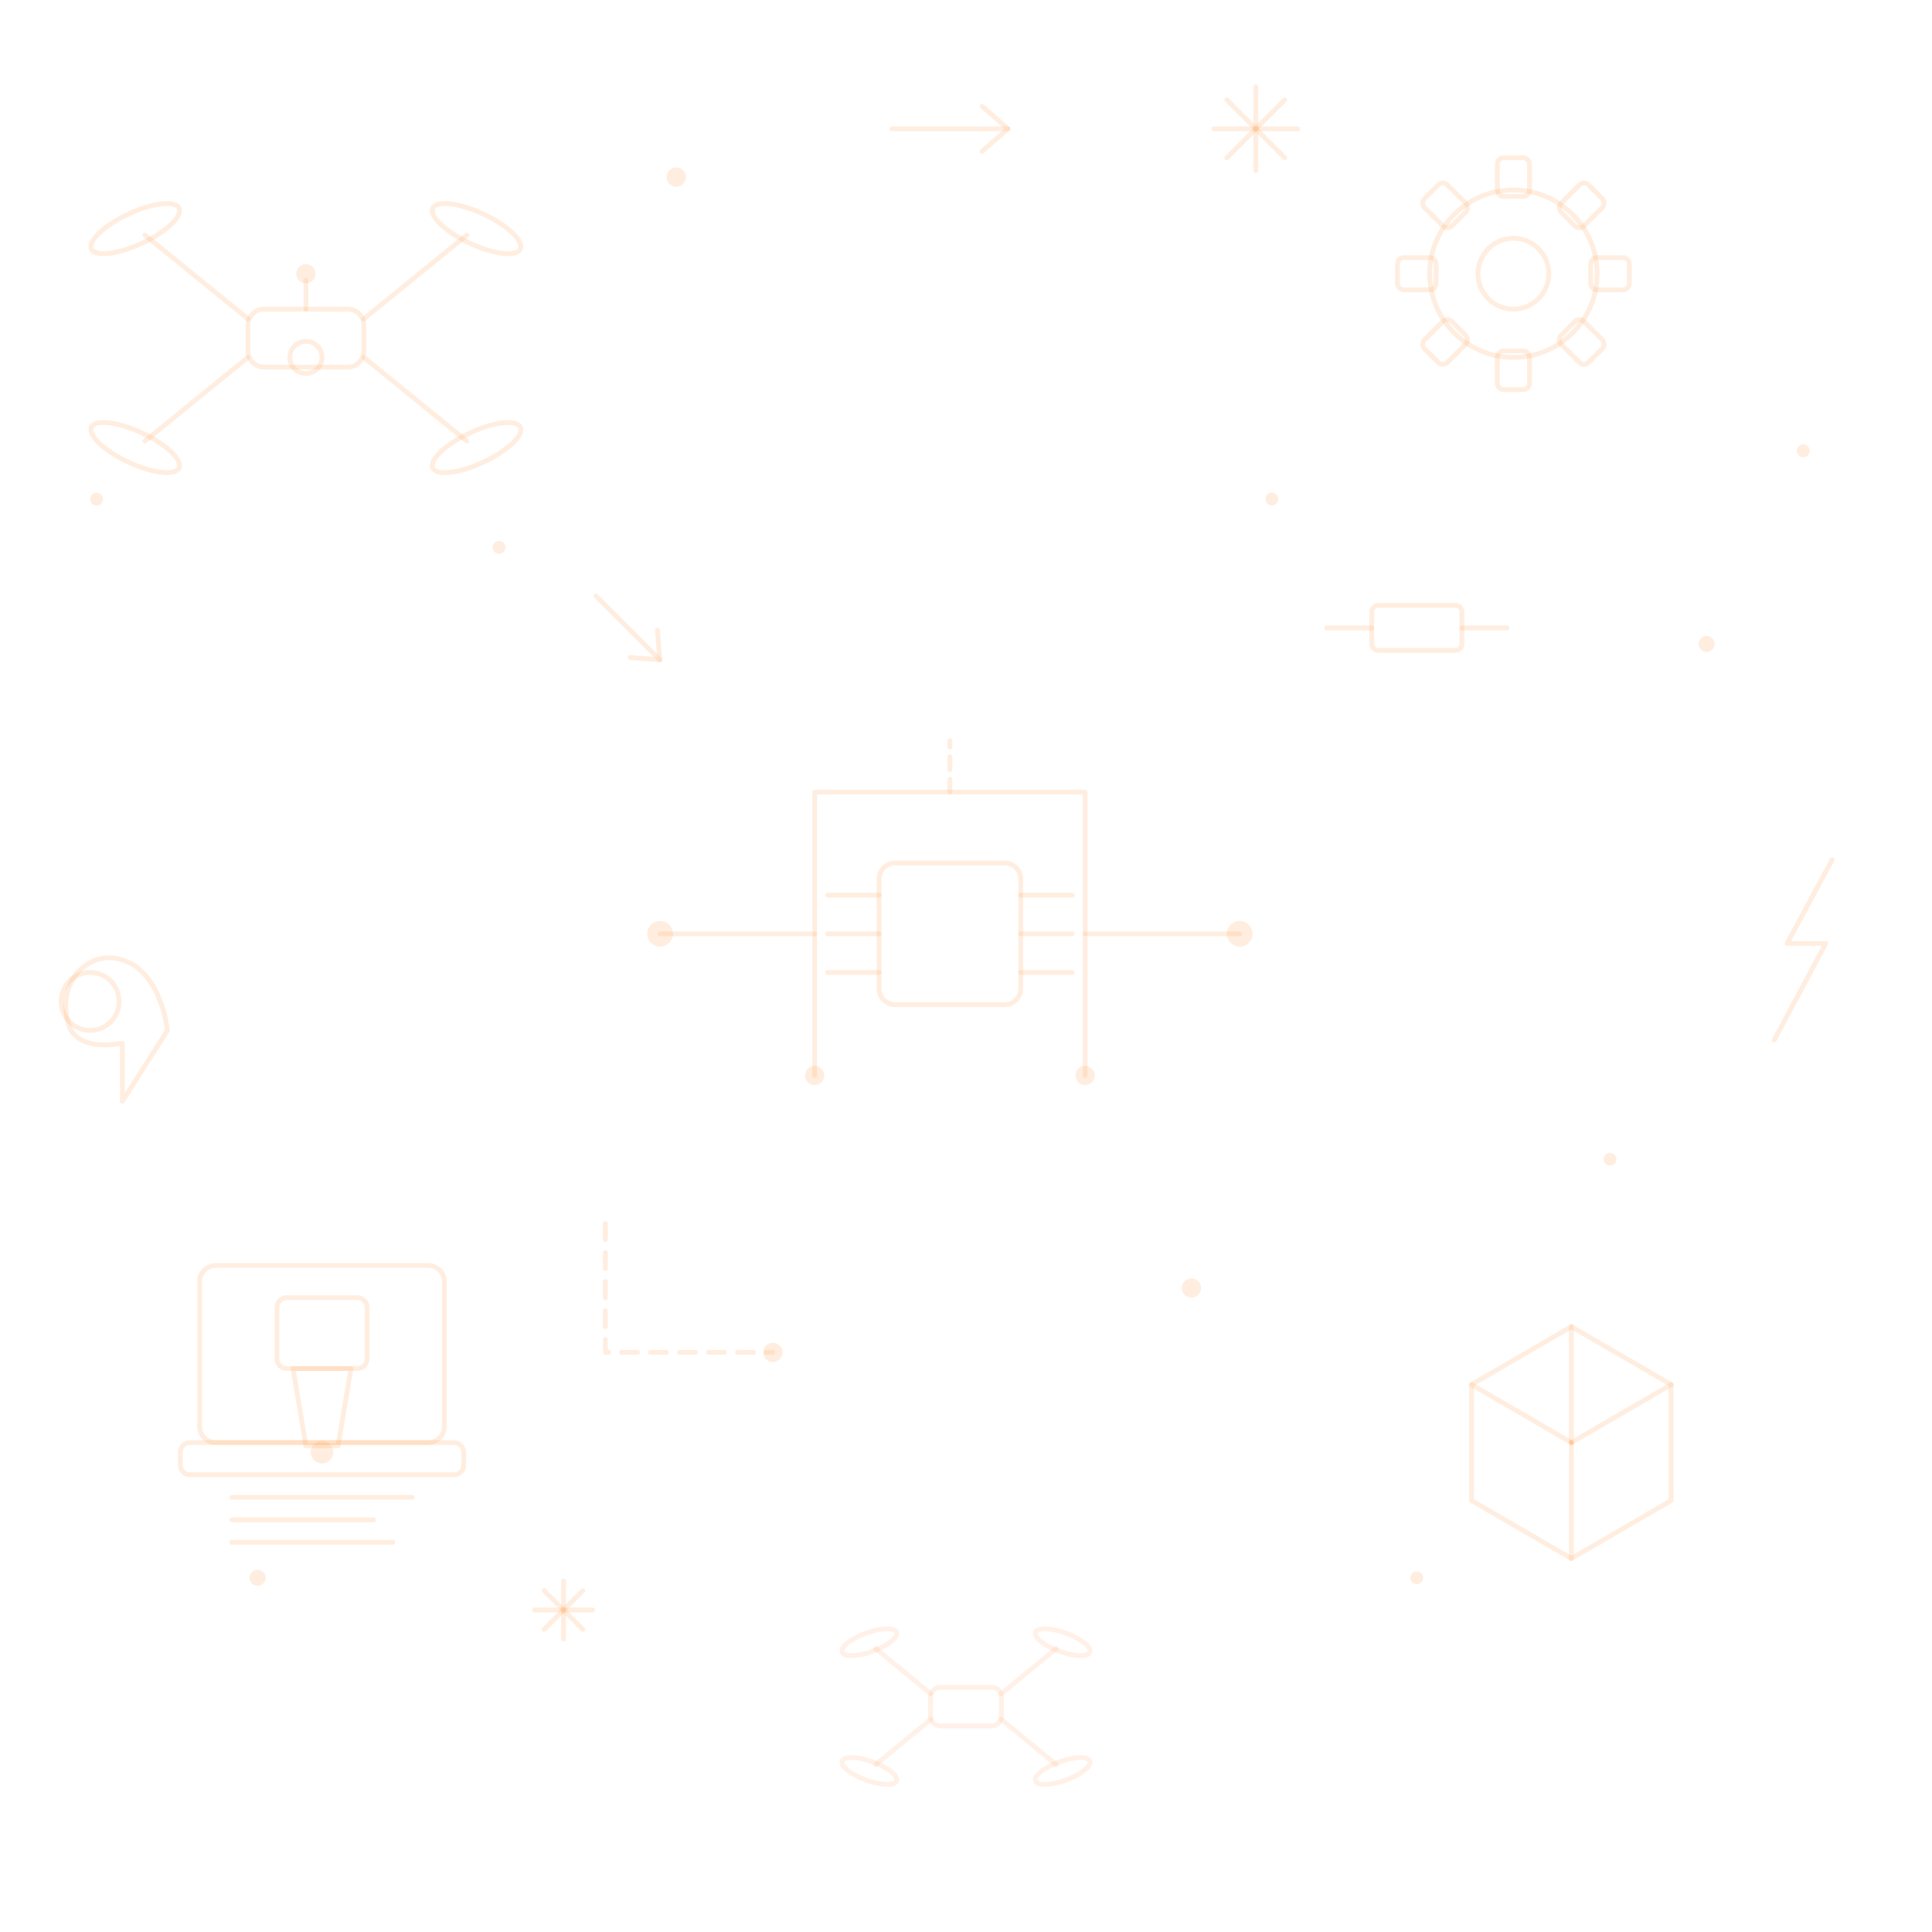
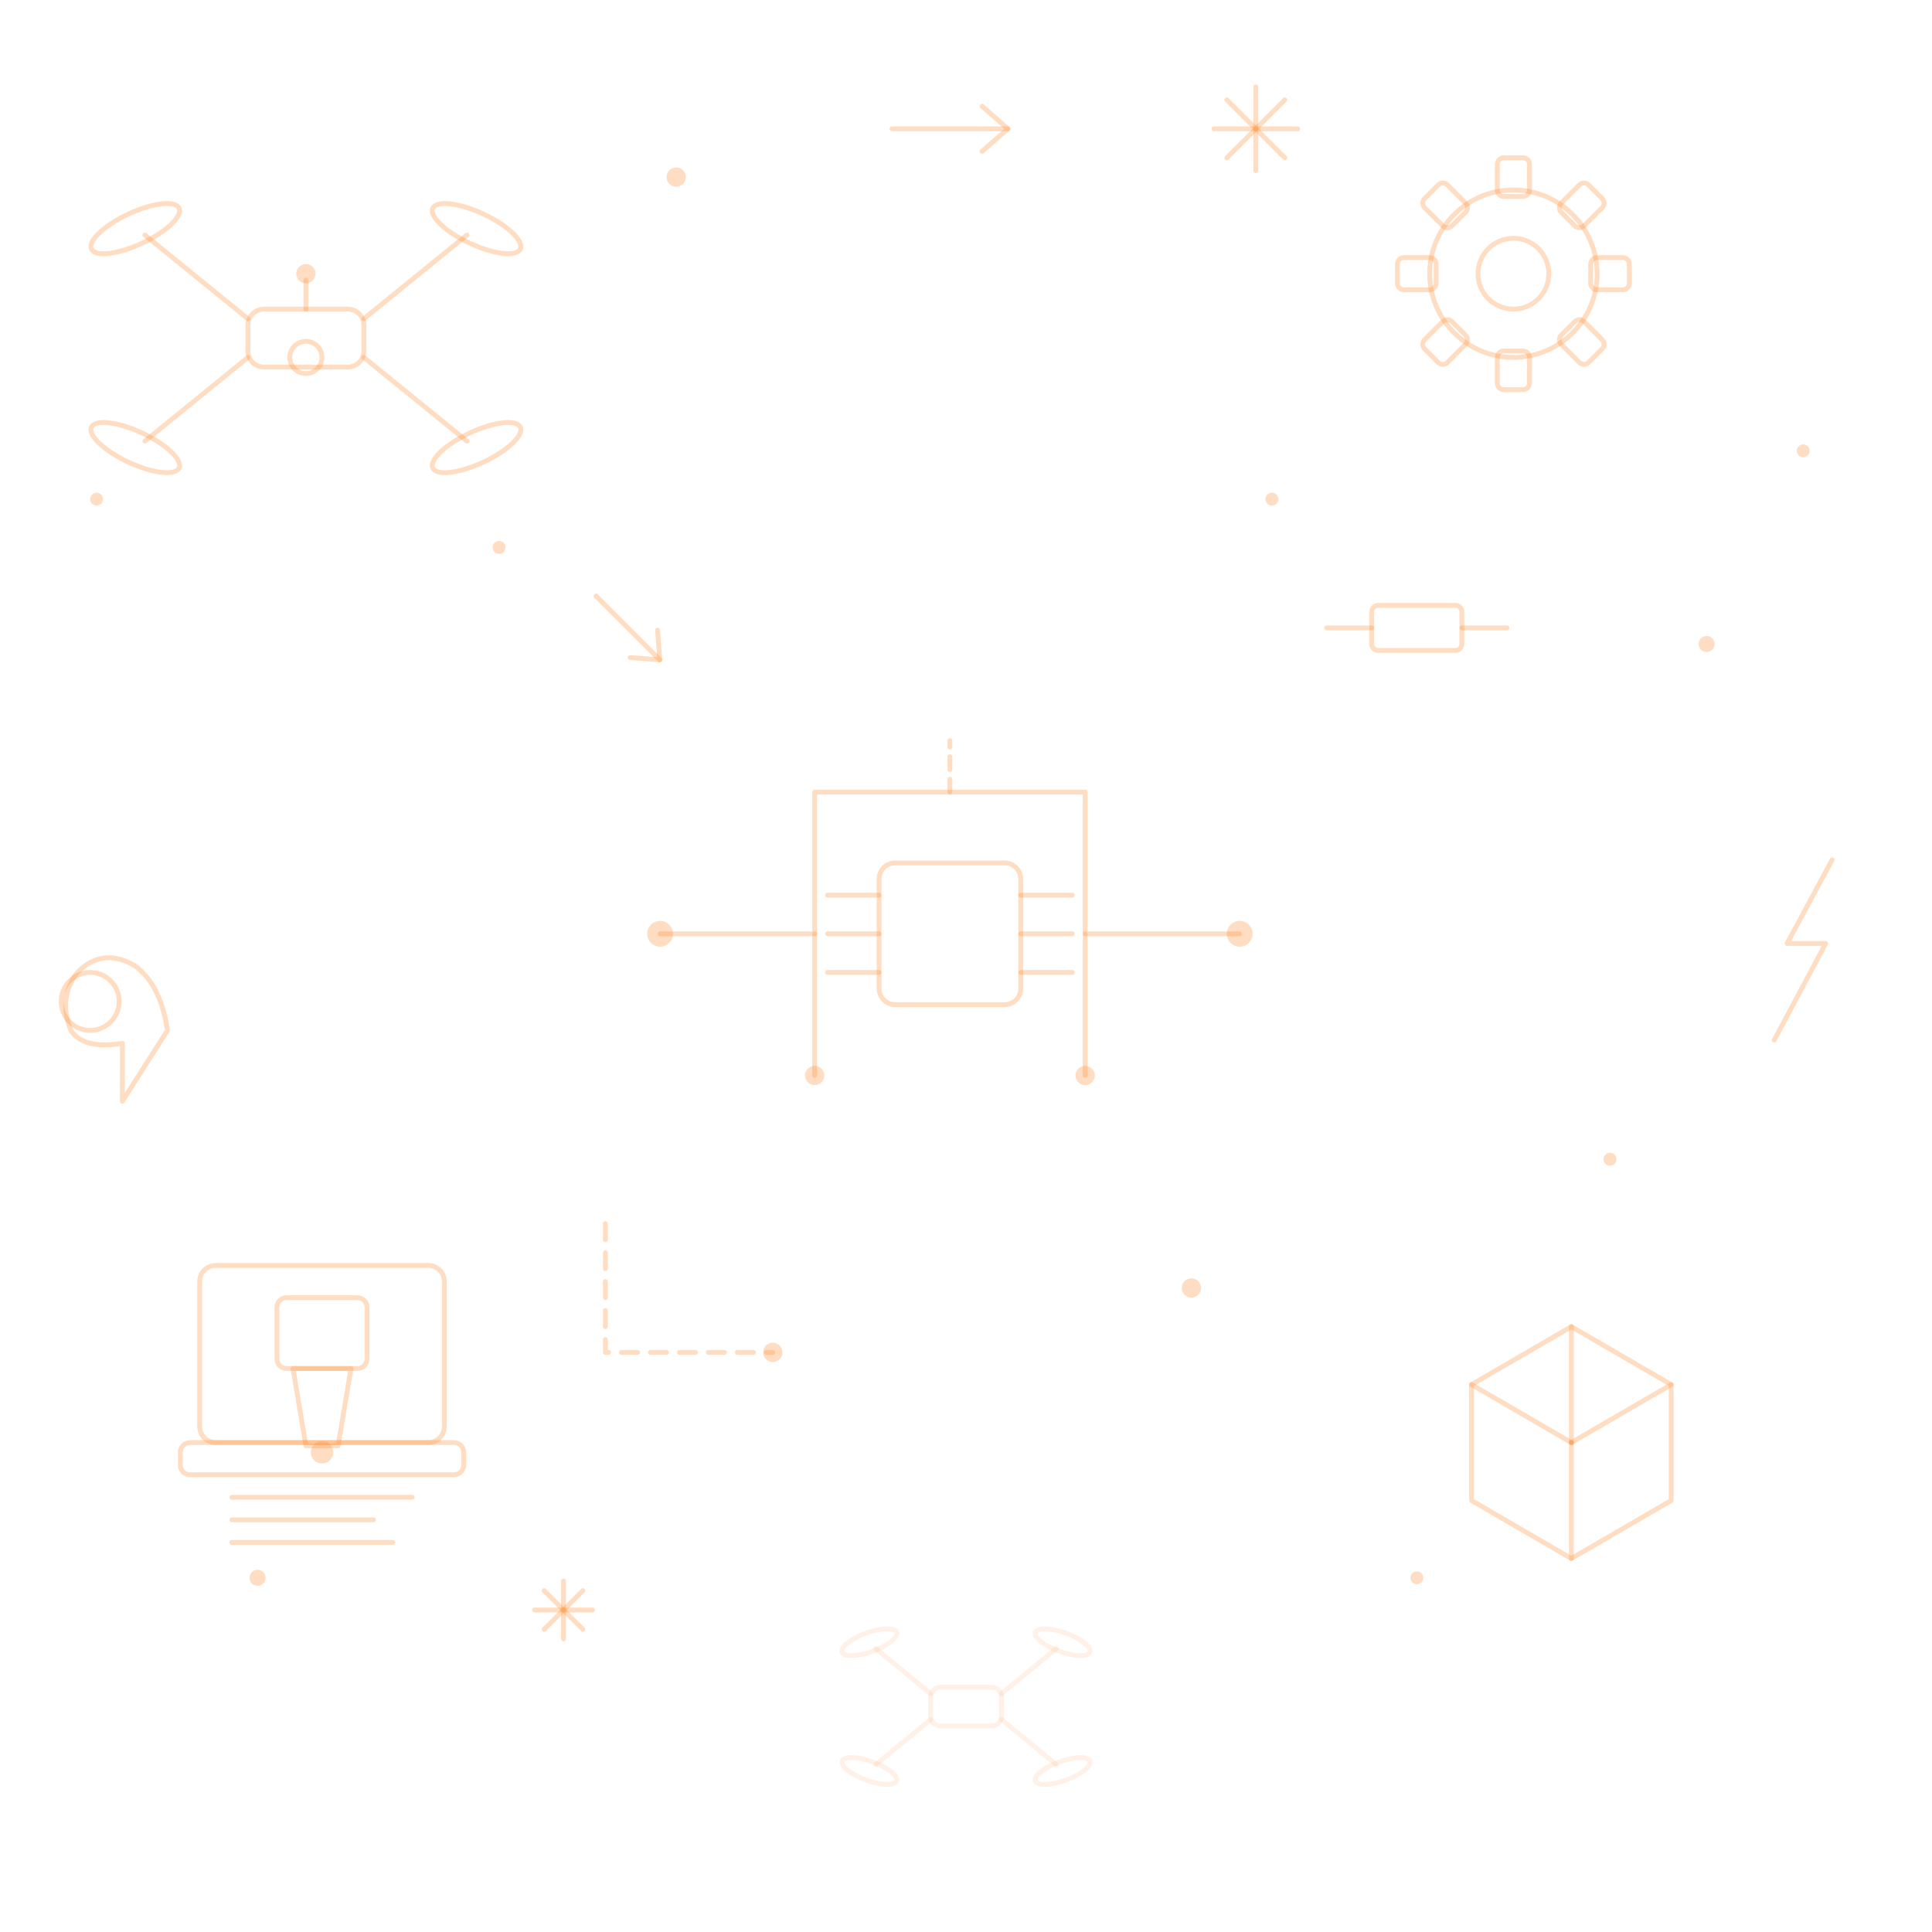
<svg xmlns="http://www.w3.org/2000/svg" width="600" height="600">
-   <g fill="none" stroke="#FF8C35" stroke-opacity="0.15" stroke-width="1.5" stroke-linecap="round" stroke-linejoin="round">
+   <g fill="none" stroke="#FF8C35" stroke-opacity="0.3" stroke-width="1.5" stroke-linecap="round" stroke-linejoin="round">
    <g transform="translate(95,105)">
      <rect x="-18" y="-9" width="36" height="18" rx="5" />
      <line x1="-18" y1="-6" x2="-50" y2="-32" />
      <line x1="18" y1="-6" x2="50" y2="-32" />
      <line x1="-18" y1="6" x2="-50" y2="32" />
      <line x1="18" y1="6" x2="50" y2="32" />
      <ellipse cx="-53" cy="-34" rx="15" ry="5" transform="rotate(-25,-53,-34)" />
      <ellipse cx="53" cy="-34" rx="15" ry="5" transform="rotate(25,53,-34)" />
      <ellipse cx="-53" cy="34" rx="15" ry="5" transform="rotate(25,-53,34)" />
      <ellipse cx="53" cy="34" rx="15" ry="5" transform="rotate(-25,53,34)" />
      <circle cx="0" cy="6" r="5" />
      <line x1="0" y1="-9" x2="0" y2="-18" />
-       <circle cx="0" cy="-20" r="3" fill="#FF8C35" fill-opacity="0.15" stroke="none" />
+       <circle cx="0" cy="-20" r="3" fill="#FF8C35" fill-opacity="0.3" stroke="none" />
    </g>
    <g transform="translate(470,85)">
      <circle r="26" />
      <circle r="11" />
      <rect x="-5" y="-36" width="10" height="12" rx="2" />
      <rect x="-5" y="24" width="10" height="12" rx="2" />
      <rect x="24" y="-5" width="12" height="10" rx="2" />
      <rect x="-36" y="-5" width="12" height="10" rx="2" />
      <g transform="rotate(45)">
        <rect x="-5" y="-36" width="10" height="12" rx="2" />
        <rect x="-5" y="24" width="10" height="12" rx="2" />
        <rect x="24" y="-5" width="12" height="10" rx="2" />
        <rect x="-36" y="-5" width="12" height="10" rx="2" />
      </g>
    </g>
    <g transform="translate(295,290)">
      <polyline points="-90,0 -42,0 -42,-44 42,-44 42,0 90,0" />
      <line x1="-42" y1="0" x2="-42" y2="44" />
      <line x1="42" y1="0" x2="42" y2="44" />
      <line x1="0" y1="-44" x2="0" y2="-60" stroke-dasharray="4,3" />
      <rect x="-22" y="-22" width="44" height="44" rx="5" />
      <line x1="-22" y1="-12" x2="-38" y2="-12" />
      <line x1="-22" y1="0" x2="-38" y2="0" />
      <line x1="-22" y1="12" x2="-38" y2="12" />
      <line x1="22" y1="-12" x2="38" y2="-12" />
      <line x1="22" y1="0" x2="38" y2="0" />
      <line x1="22" y1="12" x2="38" y2="12" />
-       <circle cx="-90" cy="0" r="4" fill="#FF8C35" fill-opacity="0.15" stroke="none" />
-       <circle cx="90" cy="0" r="4" fill="#FF8C35" fill-opacity="0.15" stroke="none" />
-       <circle cx="-42" cy="44" r="3" fill="#FF8C35" fill-opacity="0.15" stroke="none" />
-       <circle cx="42" cy="44" r="3" fill="#FF8C35" fill-opacity="0.15" stroke="none" />
+       <circle cx="-90" cy="0" r="4" fill="#FF8C35" fill-opacity="0.3" stroke="none" />
+       <circle cx="90" cy="0" r="4" fill="#FF8C35" fill-opacity="0.3" stroke="none" />
+       <circle cx="-42" cy="44" r="3" fill="#FF8C35" fill-opacity="0.3" stroke="none" />
+       <circle cx="42" cy="44" r="3" fill="#FF8C35" fill-opacity="0.3" stroke="none" />
    </g>
    <g transform="translate(488,448)">
      <polygon points="0,-36 31,-18 31,18 0,36 -31,18 -31,-18" />
      <line x1="0" y1="-36" x2="0" y2="0" />
      <line x1="31" y1="-18" x2="0" y2="0" />
      <line x1="-31" y1="-18" x2="0" y2="0" />
      <line x1="0" y1="0" x2="0" y2="36" />
    </g>
    <g transform="translate(100,445)">
      <rect x="-38" y="-52" width="76" height="55" rx="5" />
      <rect x="-44" y="3" width="88" height="10" rx="3" />
      <rect x="-14" y="-42" width="28" height="22" rx="3" />
      <polygon points="-9,-20 9,-20 5,4 -5,4" />
-       <circle cx="0" cy="6" r="3.5" fill="#FF8C35" fill-opacity="0.15" stroke="none" />
+       <circle cx="0" cy="6" r="3.5" fill="#FF8C35" fill-opacity="0.3" stroke="none" />
      <line x1="-28" y1="20" x2="28" y2="20" />
      <line x1="-28" y1="27" x2="16" y2="27" />
      <line x1="-28" y1="34" x2="22" y2="34" />
    </g>
    <g transform="translate(38,310)">
      <path d="M0,32 L14,10 Q12,-4 4,-10 Q-6,-16 -14,-8 Q-20,0 -16,10 Q-12,16 0,14 Z" />
      <circle cx="-10" cy="1" r="9" />
    </g>
    <g transform="translate(560,295)">
      <polyline points="9,-28 -5,-2 7,-2 -9,28" />
    </g>
    <g transform="translate(440,195)">
      <line x1="-28" y1="0" x2="-14" y2="0" />
      <rect x="-14" y="-7" width="28" height="14" rx="2" />
      <line x1="14" y1="0" x2="28" y2="0" />
    </g>
    <g transform="translate(300,530)" stroke-opacity="0.12">
      <rect x="-11" y="-6" width="22" height="12" rx="3" />
      <line x1="-11" y1="-4" x2="-28" y2="-18" />
      <line x1="11" y1="-4" x2="28" y2="-18" />
      <line x1="-11" y1="4" x2="-28" y2="18" />
      <line x1="11" y1="4" x2="28" y2="18" />
      <ellipse cx="-30" cy="-20" rx="9" ry="3" transform="rotate(-20,-30,-20)" />
      <ellipse cx="30" cy="-20" rx="9" ry="3" transform="rotate(20,30,-20)" />
      <ellipse cx="-30" cy="20" rx="9" ry="3" transform="rotate(20,-30,20)" />
      <ellipse cx="30" cy="20" rx="9" ry="3" transform="rotate(-20,30,20)" />
    </g>
    <g transform="translate(295,40)">
      <line x1="-18" y1="0" x2="18" y2="0" />
      <polyline points="10,-7 18,0 10,7" />
    </g>
    <g transform="translate(195,195) rotate(45)">
      <line x1="-14" y1="0" x2="14" y2="0" />
      <polyline points="7,-6 14,0 7,6" />
    </g>
    <g transform="translate(390,40)">
      <line x1="0" y1="-13" x2="0" y2="13" />
      <line x1="-13" y1="0" x2="13" y2="0" />
      <line x1="-9" y1="-9" x2="9" y2="9" />
      <line x1="9" y1="-9" x2="-9" y2="9" />
    </g>
    <g transform="translate(175,500)">
      <line x1="0" y1="-9" x2="0" y2="9" />
      <line x1="-9" y1="0" x2="9" y2="0" />
      <line x1="-6" y1="-6" x2="6" y2="6" />
      <line x1="6" y1="-6" x2="-6" y2="6" />
    </g>
    <polyline points="188,380 188,420 240,420" stroke-dasharray="5,4" />
-     <circle cx="240" cy="420" r="3" fill="#FF8C35" fill-opacity="0.15" stroke="none" />
-     <circle cx="210" cy="55" r="3" fill="#FF8C35" fill-opacity="0.15" stroke="none" />
-     <circle cx="155" cy="170" r="2" fill="#FF8C35" fill-opacity="0.15" stroke="none" />
-     <circle cx="530" cy="200" r="2.5" fill="#FF8C35" fill-opacity="0.15" stroke="none" />
-     <circle cx="395" cy="155" r="2" fill="#FF8C35" fill-opacity="0.15" stroke="none" />
-     <circle cx="370" cy="400" r="3" fill="#FF8C35" fill-opacity="0.15" stroke="none" />
-     <circle cx="500" cy="360" r="2" fill="#FF8C35" fill-opacity="0.15" stroke="none" />
-     <circle cx="80" cy="490" r="2.5" fill="#FF8C35" fill-opacity="0.15" stroke="none" />
-     <circle cx="440" cy="490" r="2" fill="#FF8C35" fill-opacity="0.15" stroke="none" />
-     <circle cx="560" cy="140" r="2" fill="#FF8C35" fill-opacity="0.15" stroke="none" />
-     <circle cx="30" cy="155" r="2" fill="#FF8C35" fill-opacity="0.15" stroke="none" />
+     <circle cx="240" cy="420" r="3" fill="#FF8C35" fill-opacity="0.3" stroke="none" />
+     <circle cx="210" cy="55" r="3" fill="#FF8C35" fill-opacity="0.3" stroke="none" />
+     <circle cx="155" cy="170" r="2" fill="#FF8C35" fill-opacity="0.3" stroke="none" />
+     <circle cx="530" cy="200" r="2.5" fill="#FF8C35" fill-opacity="0.3" stroke="none" />
+     <circle cx="395" cy="155" r="2" fill="#FF8C35" fill-opacity="0.3" stroke="none" />
+     <circle cx="370" cy="400" r="3" fill="#FF8C35" fill-opacity="0.3" stroke="none" />
+     <circle cx="500" cy="360" r="2" fill="#FF8C35" fill-opacity="0.3" stroke="none" />
+     <circle cx="80" cy="490" r="2.5" fill="#FF8C35" fill-opacity="0.3" stroke="none" />
+     <circle cx="440" cy="490" r="2" fill="#FF8C35" fill-opacity="0.3" stroke="none" />
+     <circle cx="560" cy="140" r="2" fill="#FF8C35" fill-opacity="0.3" stroke="none" />
+     <circle cx="30" cy="155" r="2" fill="#FF8C35" fill-opacity="0.3" stroke="none" />
  </g>
</svg>
